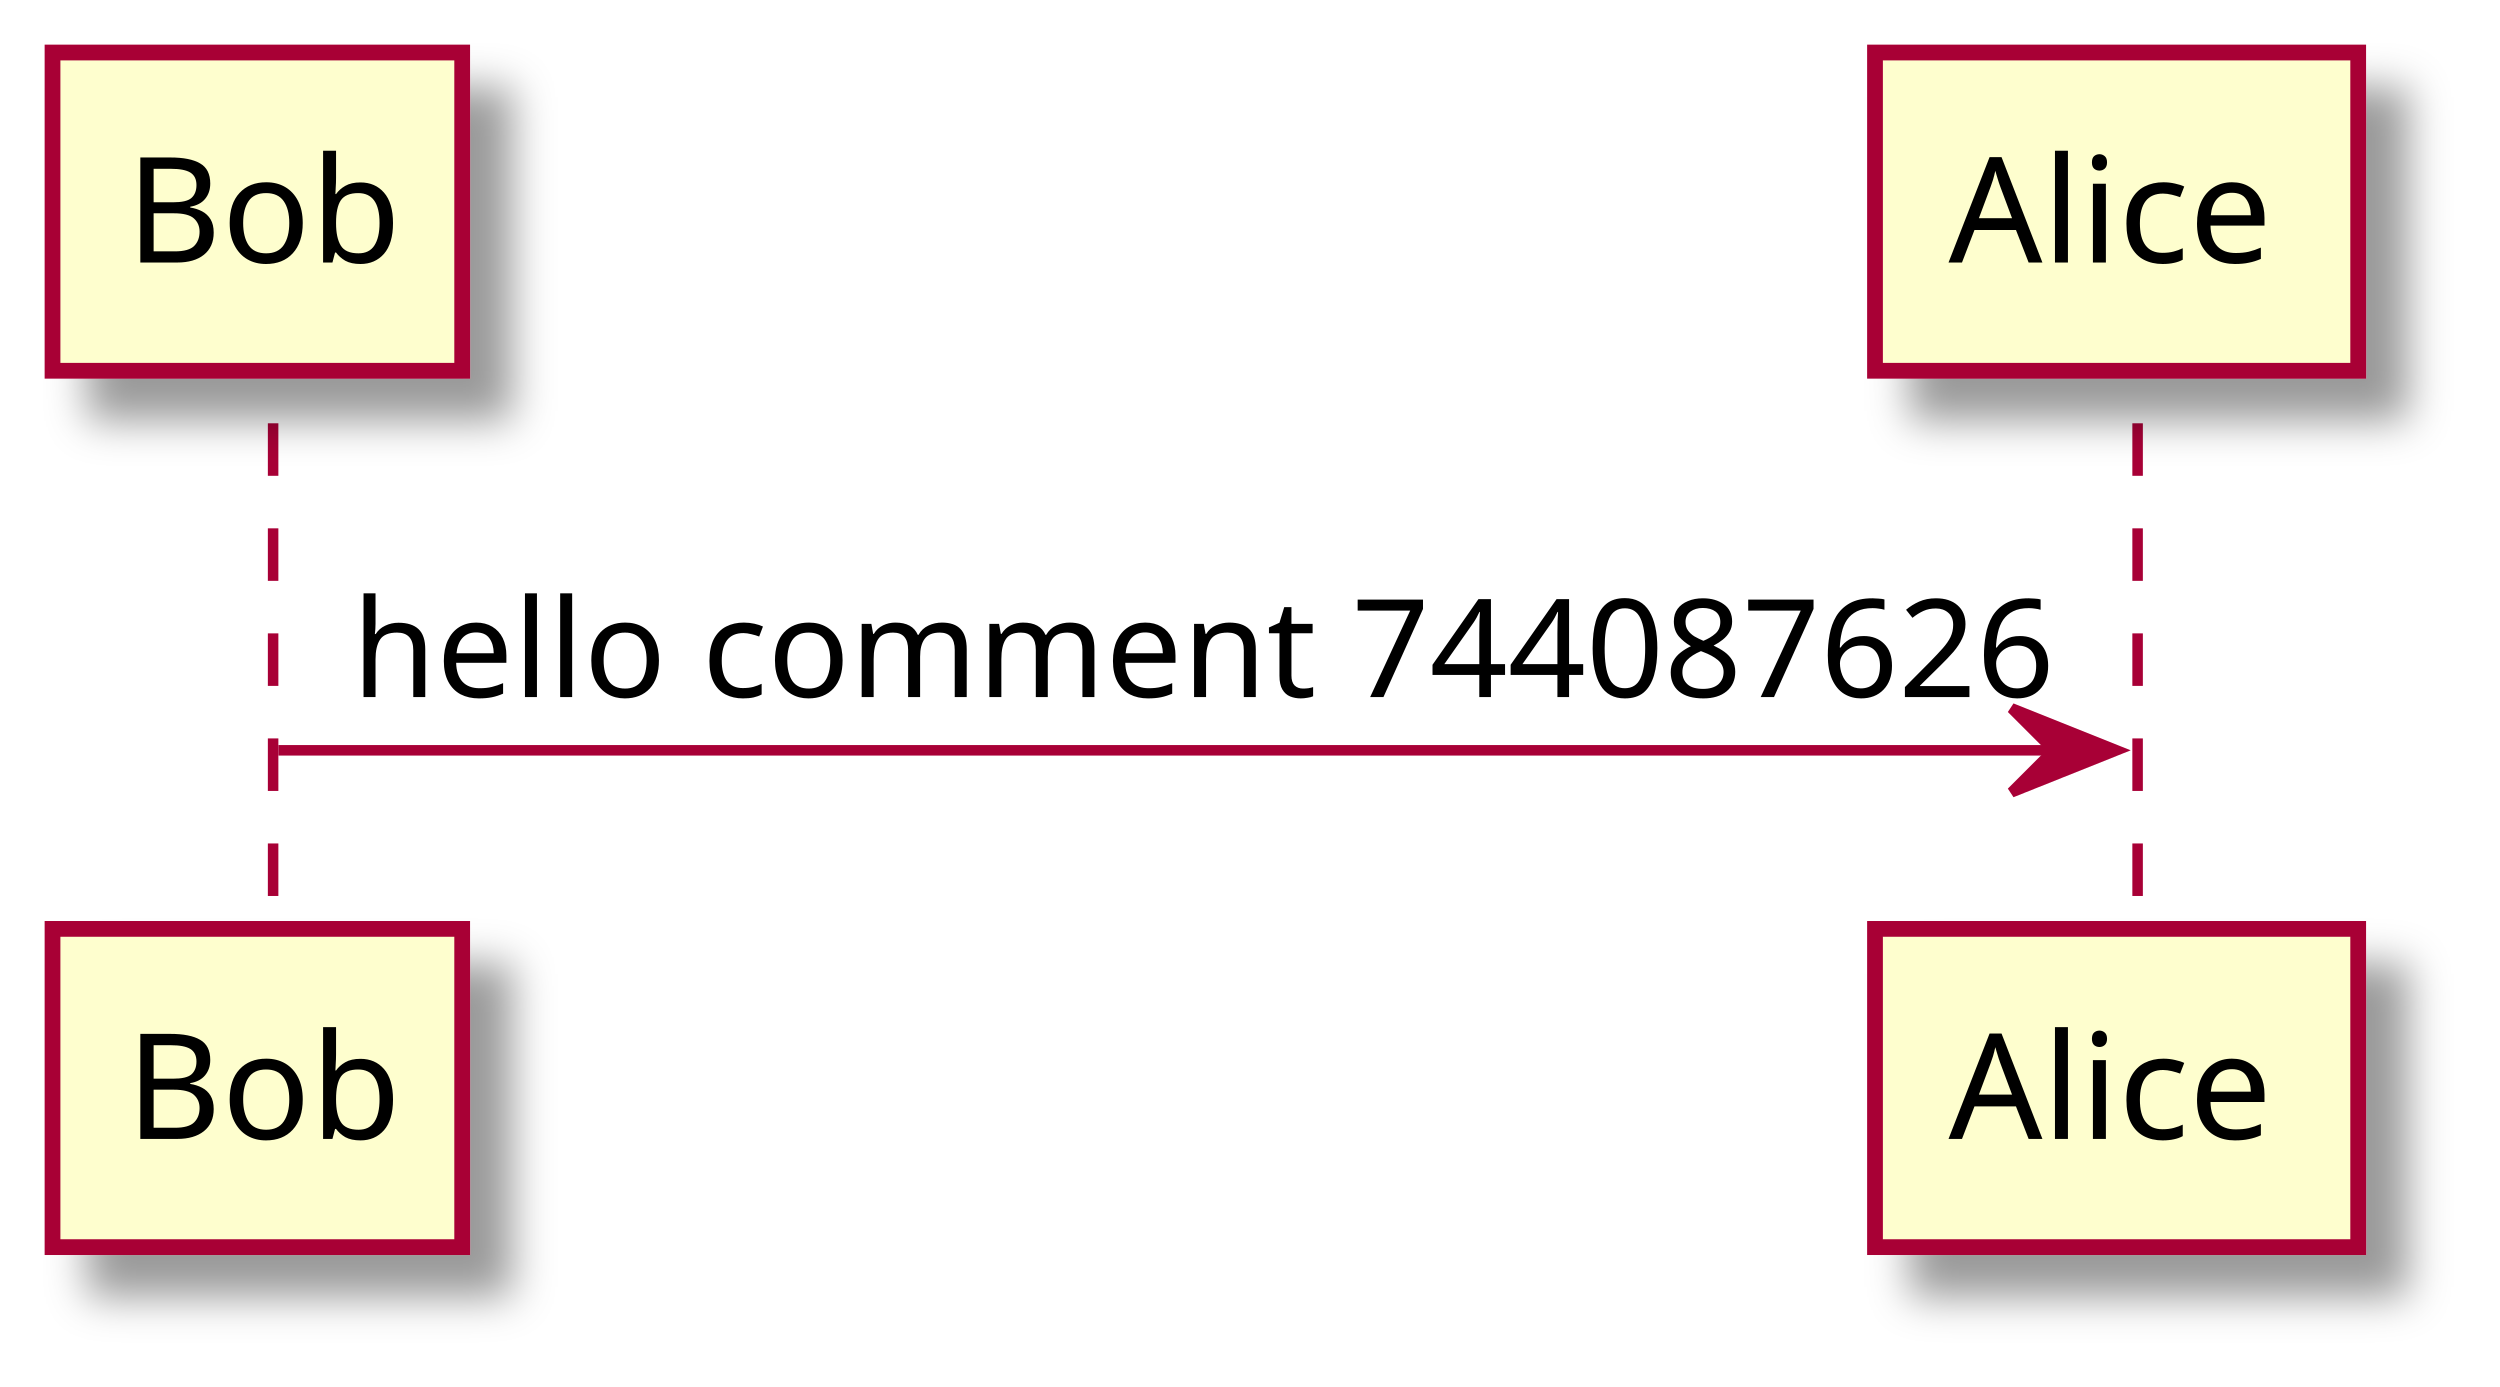
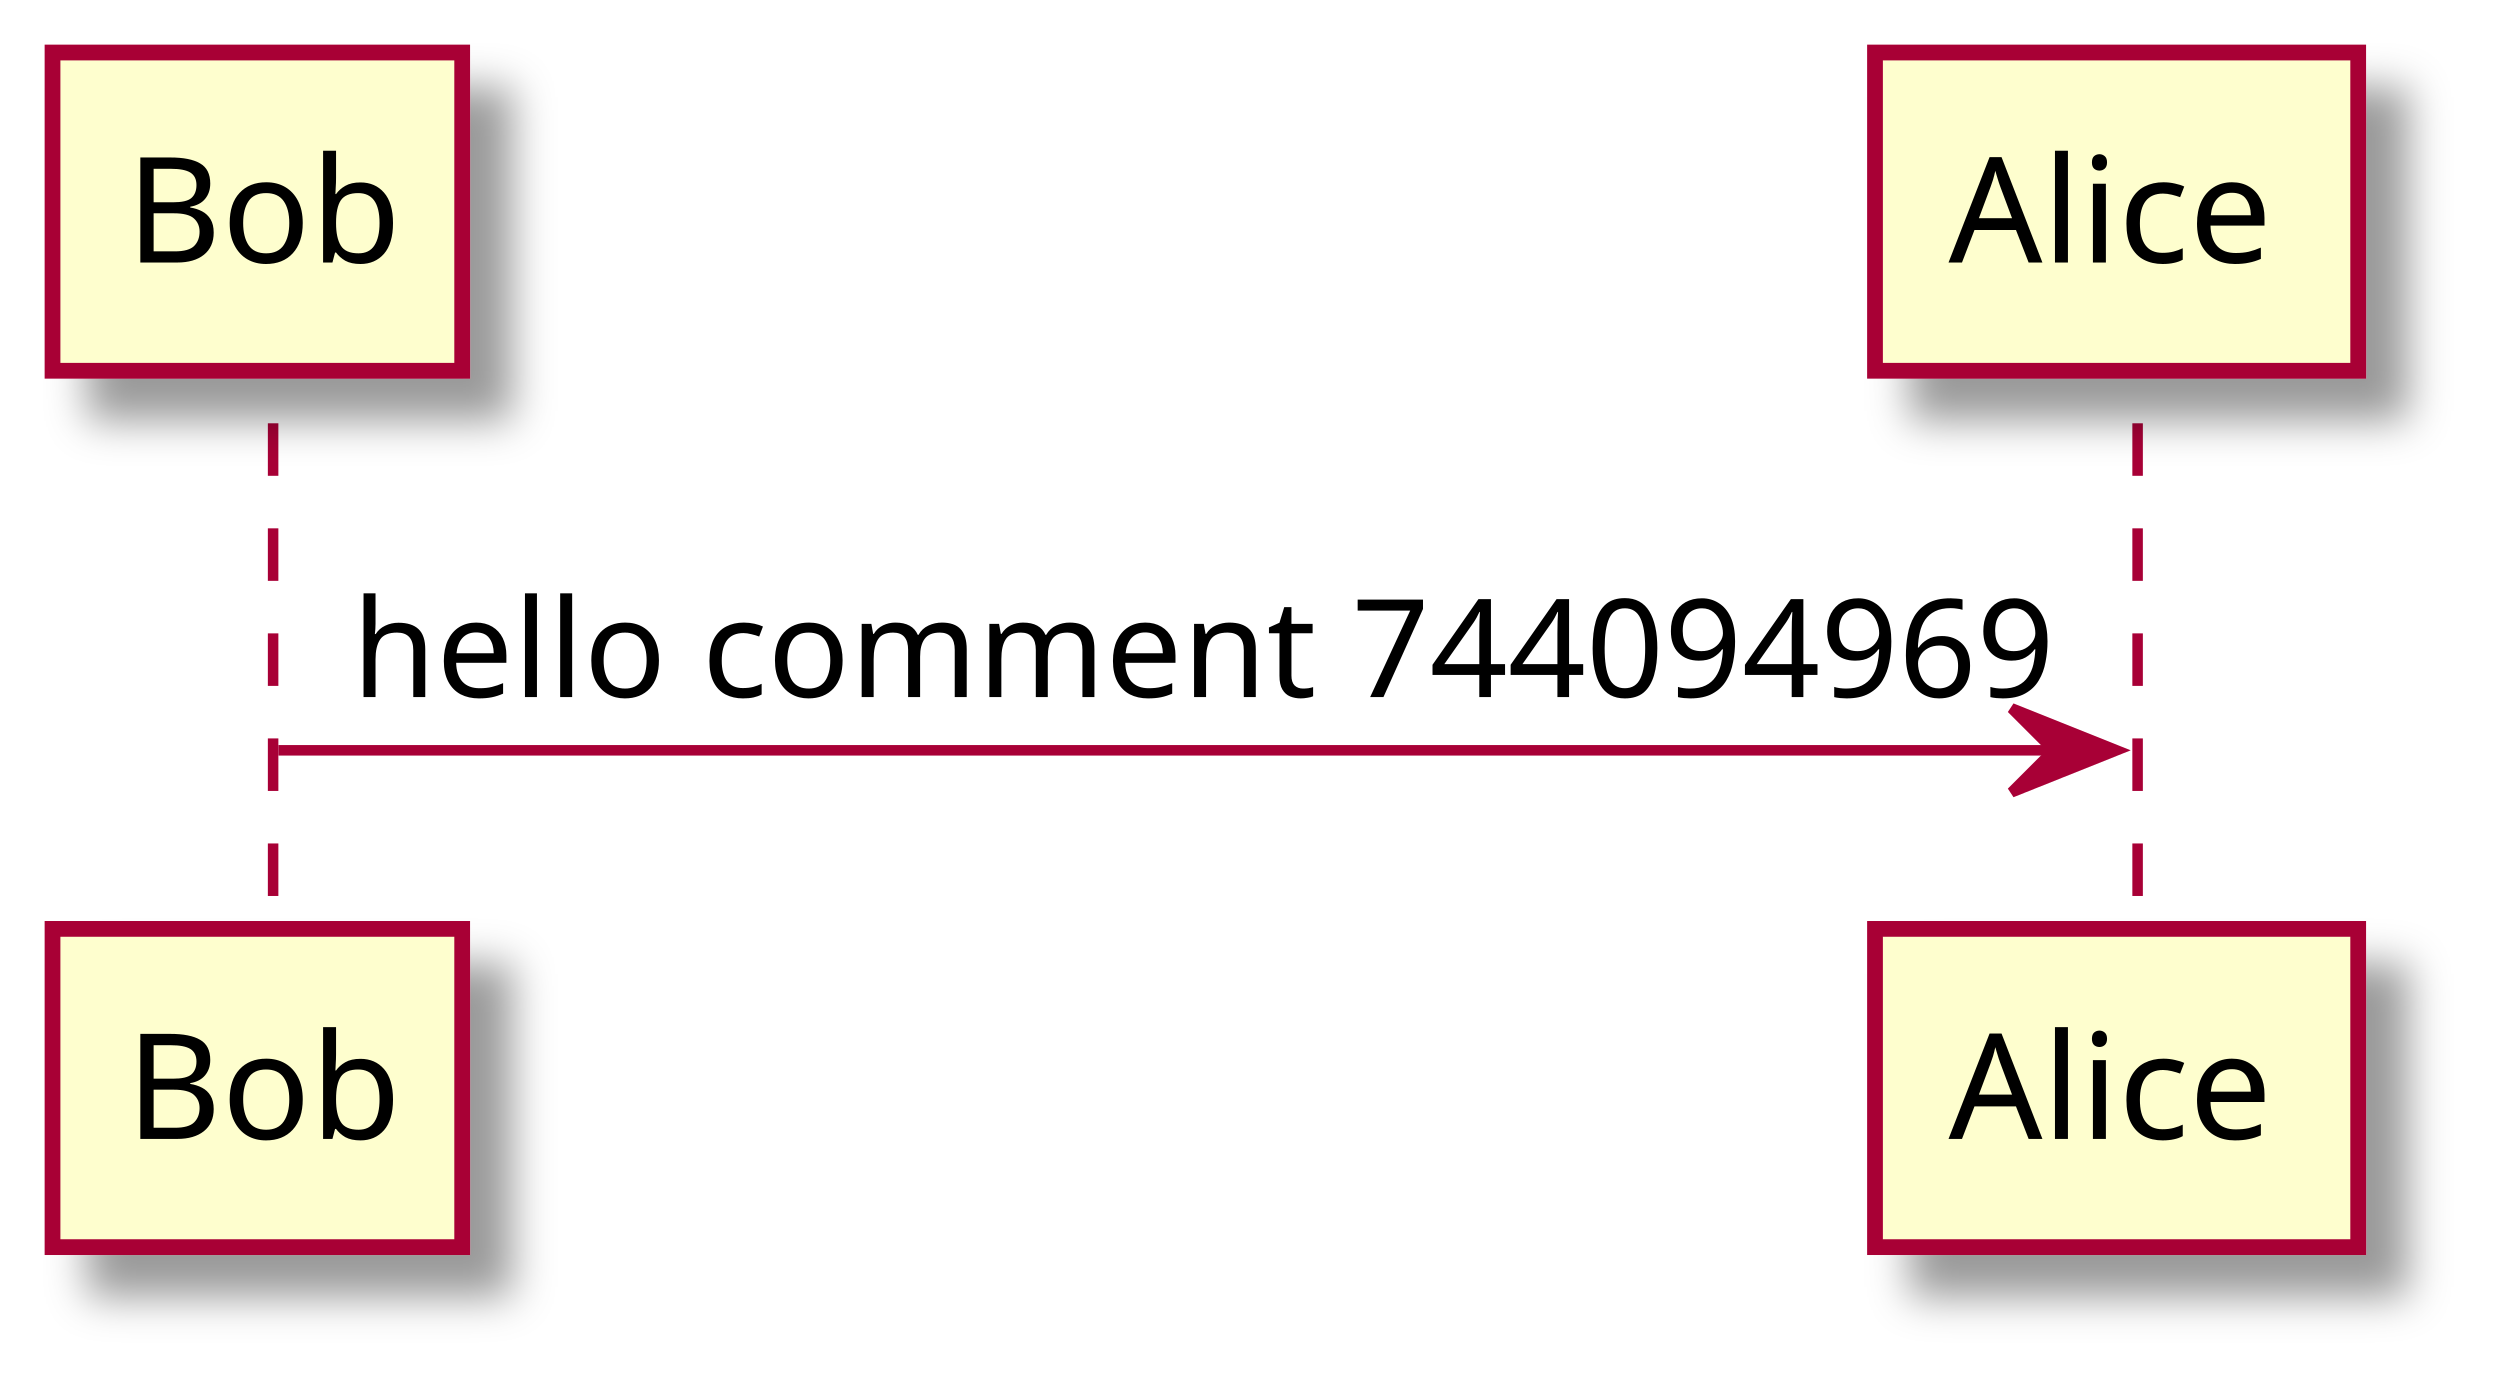
<svg xmlns="http://www.w3.org/2000/svg" contentScriptType="application/ecmascript" contentStyleType="text/css" height="132px" preserveAspectRatio="none" style="width:238px;height:132px;" version="1.1" viewBox="0 0 238 132" width="238px" zoomAndPan="magnify">
  <defs>
-     <filter height="300%" id="fu5g06tsq5zxk" width="300%" x="-1" y="-1">
+     <filter height="300%" id="f17xj96siy81tu" width="300%" x="-1" y="-1">
      <feGaussianBlur result="blurOut" stdDeviation="2.0" />
      <feColorMatrix in="blurOut" result="blurOut2" type="matrix" values="0 0 0 0 0 0 0 0 0 0 0 0 0 0 0 0 0 0 .4 0" />
      <feOffset dx="4.0" dy="4.0" in="blurOut2" result="blurOut3" />
      <feBlend in="SourceGraphic" in2="blurOut3" mode="normal" />
    </filter>
  </defs>
  <g>
    <line style="stroke:#A80036;stroke-width:1.0;stroke-dasharray:5.0,5.0;" x1="26" x2="26" y1="40.297" y2="89.43" />
    <line style="stroke:#A80036;stroke-width:1.0;stroke-dasharray:5.0,5.0;" x1="203.5" x2="203.5" y1="40.297" y2="89.43" />
-     <rect fill="#FEFECE" filter="url(#fu5g06tsq5zxk)" height="30.297" style="stroke:#A80036;stroke-width:1.5;" width="39" x="5" y="5" />
+     <rect fill="#FEFECE" filter="url(#f17xj96siy81tu)" height="30.297" style="stroke:#A80036;stroke-width:1.5;" width="39" x="5" y="5" />
    <text fill="#000000" font-family="sans-serif" font-size="14" lengthAdjust="spacingAndGlyphs" textLength="25" x="12" y="24.995">Bob</text>
-     <rect fill="#FEFECE" filter="url(#fu5g06tsq5zxk)" height="30.297" style="stroke:#A80036;stroke-width:1.5;" width="39" x="5" y="88.43" />
+     <rect fill="#FEFECE" filter="url(#f17xj96siy81tu)" height="30.297" style="stroke:#A80036;stroke-width:1.5;" width="39" x="5" y="88.43" />
    <text fill="#000000" font-family="sans-serif" font-size="14" lengthAdjust="spacingAndGlyphs" textLength="25" x="12" y="108.425">Bob</text>
-     <rect fill="#FEFECE" filter="url(#fu5g06tsq5zxk)" height="30.297" style="stroke:#A80036;stroke-width:1.5;" width="46" x="178.5" y="5" />
+     <rect fill="#FEFECE" filter="url(#f17xj96siy81tu)" height="30.297" style="stroke:#A80036;stroke-width:1.5;" width="46" x="178.5" y="5" />
    <text fill="#000000" font-family="sans-serif" font-size="14" lengthAdjust="spacingAndGlyphs" textLength="32" x="185.5" y="24.995">Alice</text>
-     <rect fill="#FEFECE" filter="url(#fu5g06tsq5zxk)" height="30.297" style="stroke:#A80036;stroke-width:1.5;" width="46" x="178.5" y="88.43" />
+     <rect fill="#FEFECE" filter="url(#f17xj96siy81tu)" height="30.297" style="stroke:#A80036;stroke-width:1.5;" width="46" x="178.5" y="88.43" />
    <text fill="#000000" font-family="sans-serif" font-size="14" lengthAdjust="spacingAndGlyphs" textLength="32" x="185.5" y="108.425">Alice</text>
    <polygon fill="#A80036" points="191.5,67.43,201.5,71.43,191.5,75.43,195.5,71.43" style="stroke:#A80036;stroke-width:1.0;" />
    <line style="stroke:#A80036;stroke-width:1.0;" x1="26.5" x2="197.5" y1="71.43" y2="71.43" />
-     <text fill="#000000" font-family="sans-serif" font-size="13" lengthAdjust="spacingAndGlyphs" textLength="153" x="33.5" y="66.364">hello comment 744087626</text>
+     <text fill="#000000" font-family="sans-serif" font-size="13" lengthAdjust="spacingAndGlyphs" textLength="153" x="33.5" y="66.364">hello comment 744094969</text>
  </g>
</svg>
